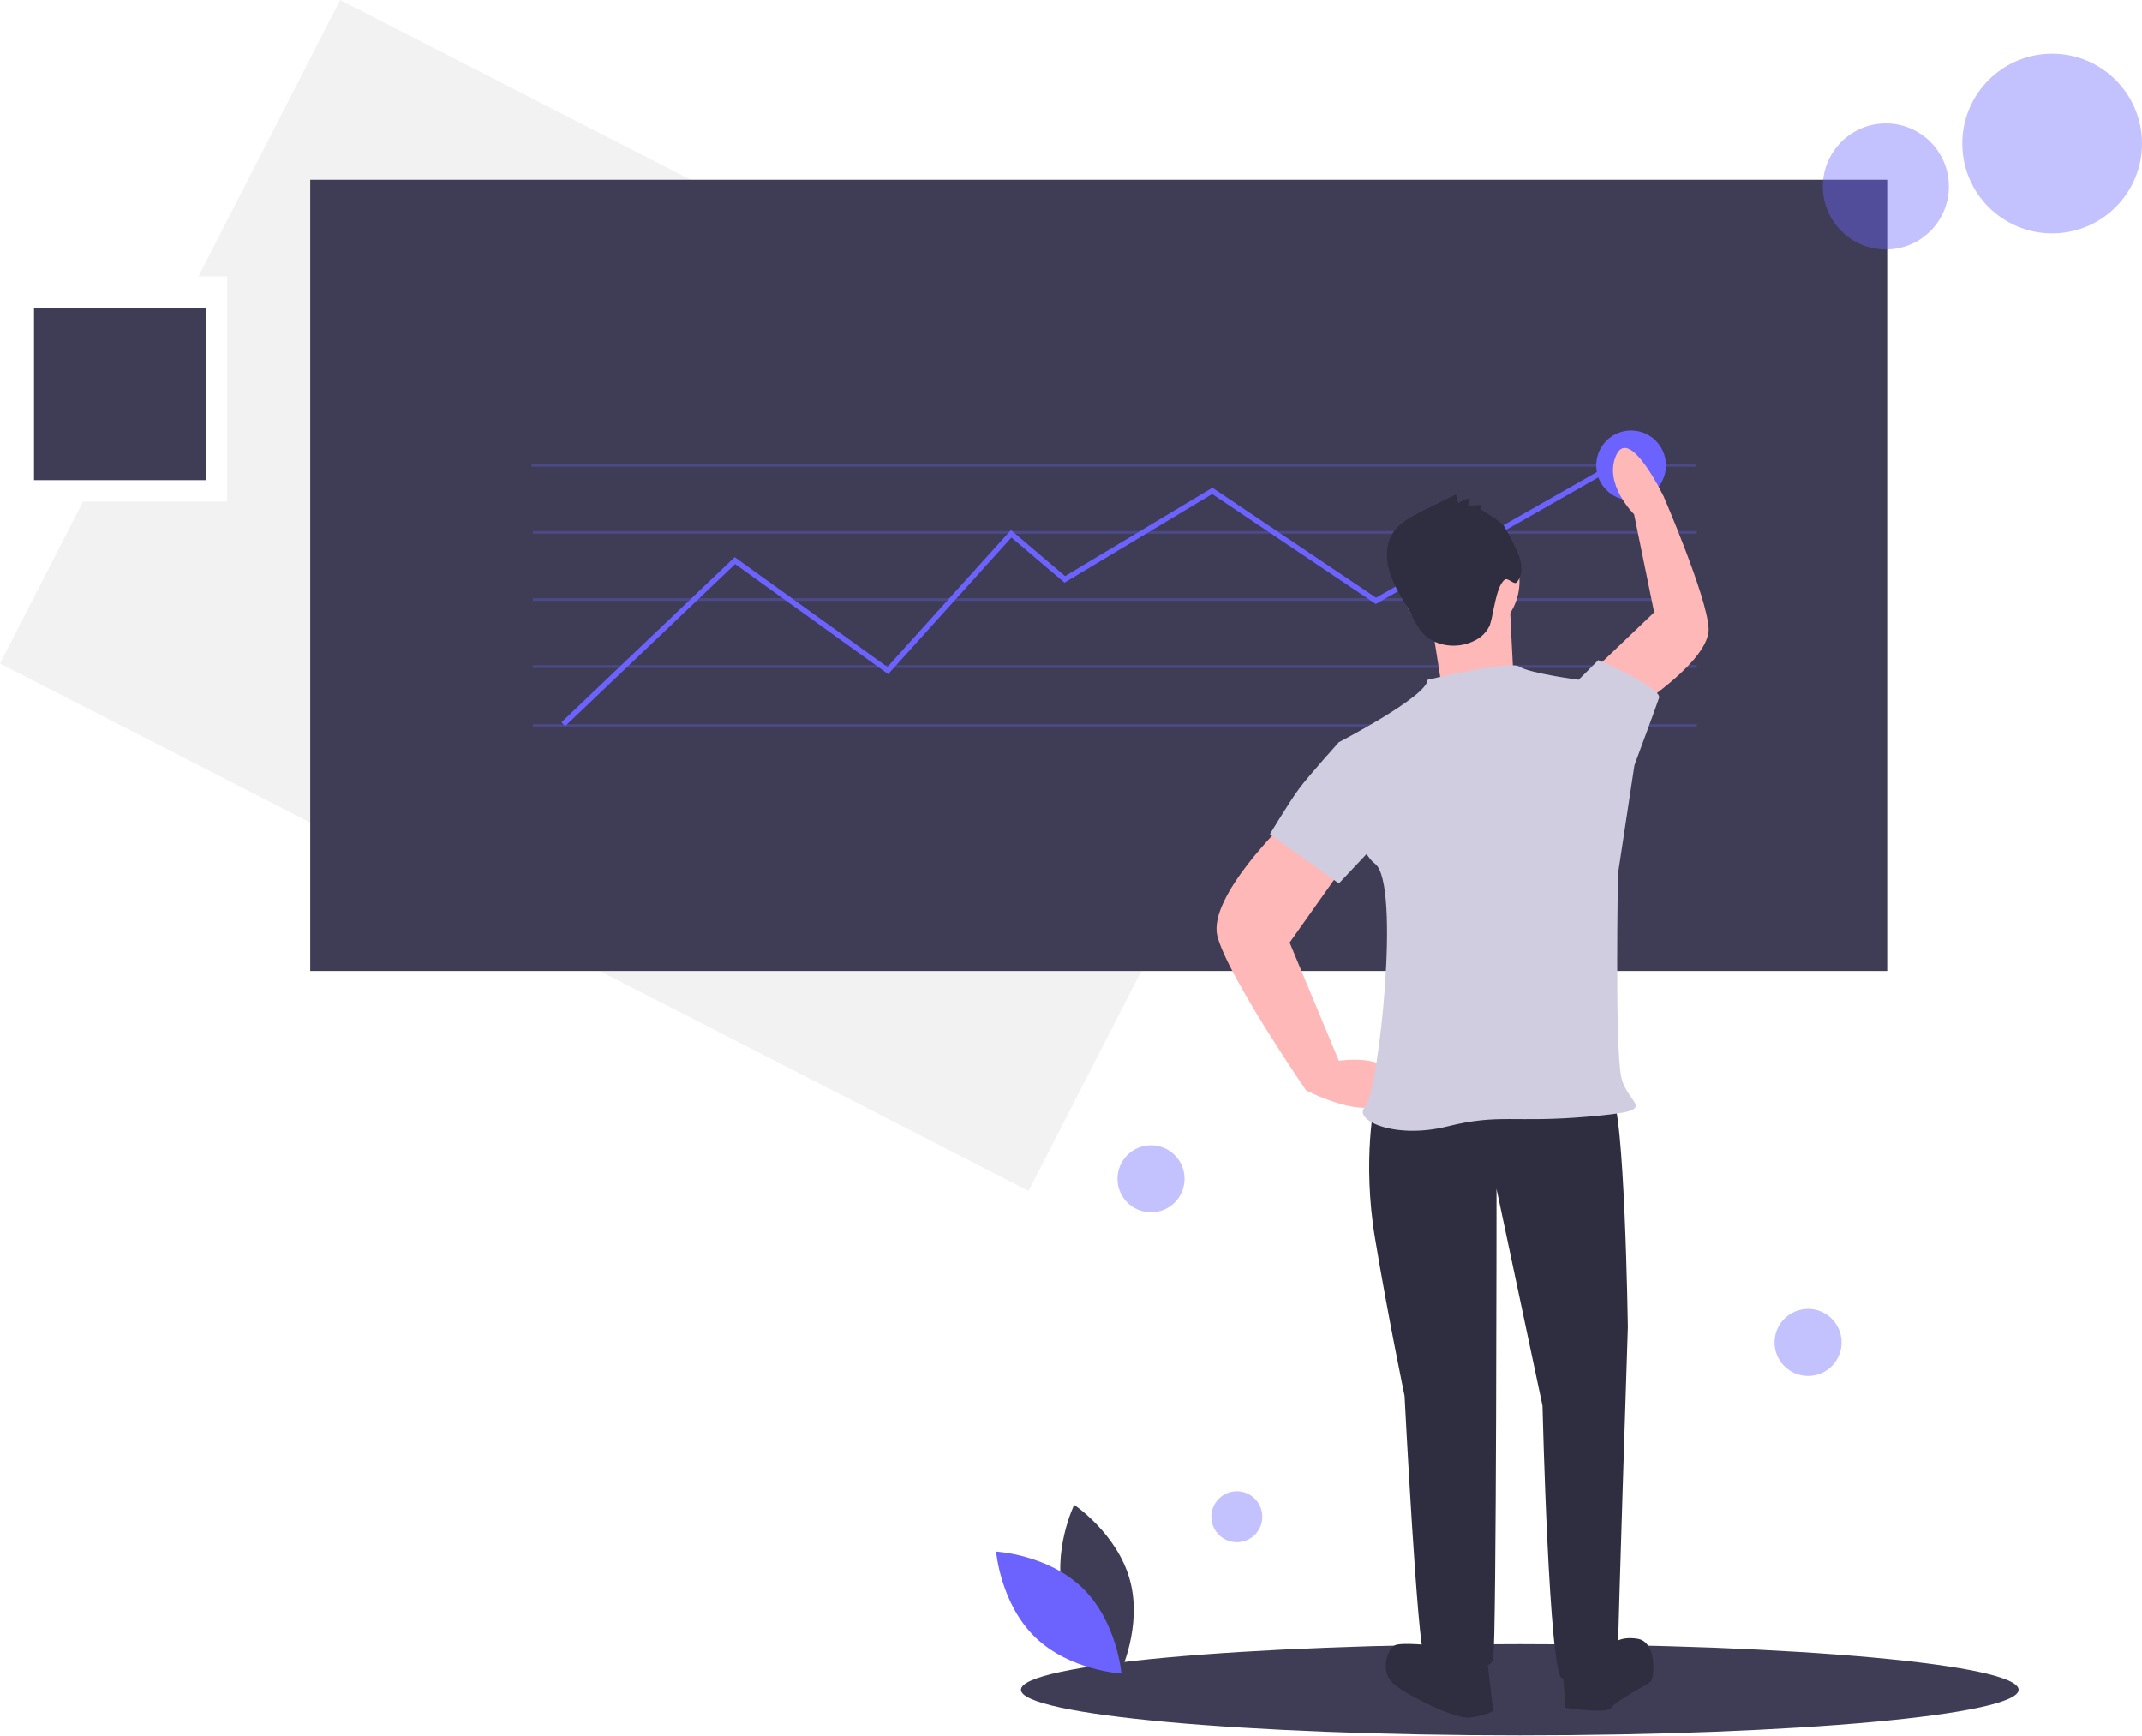
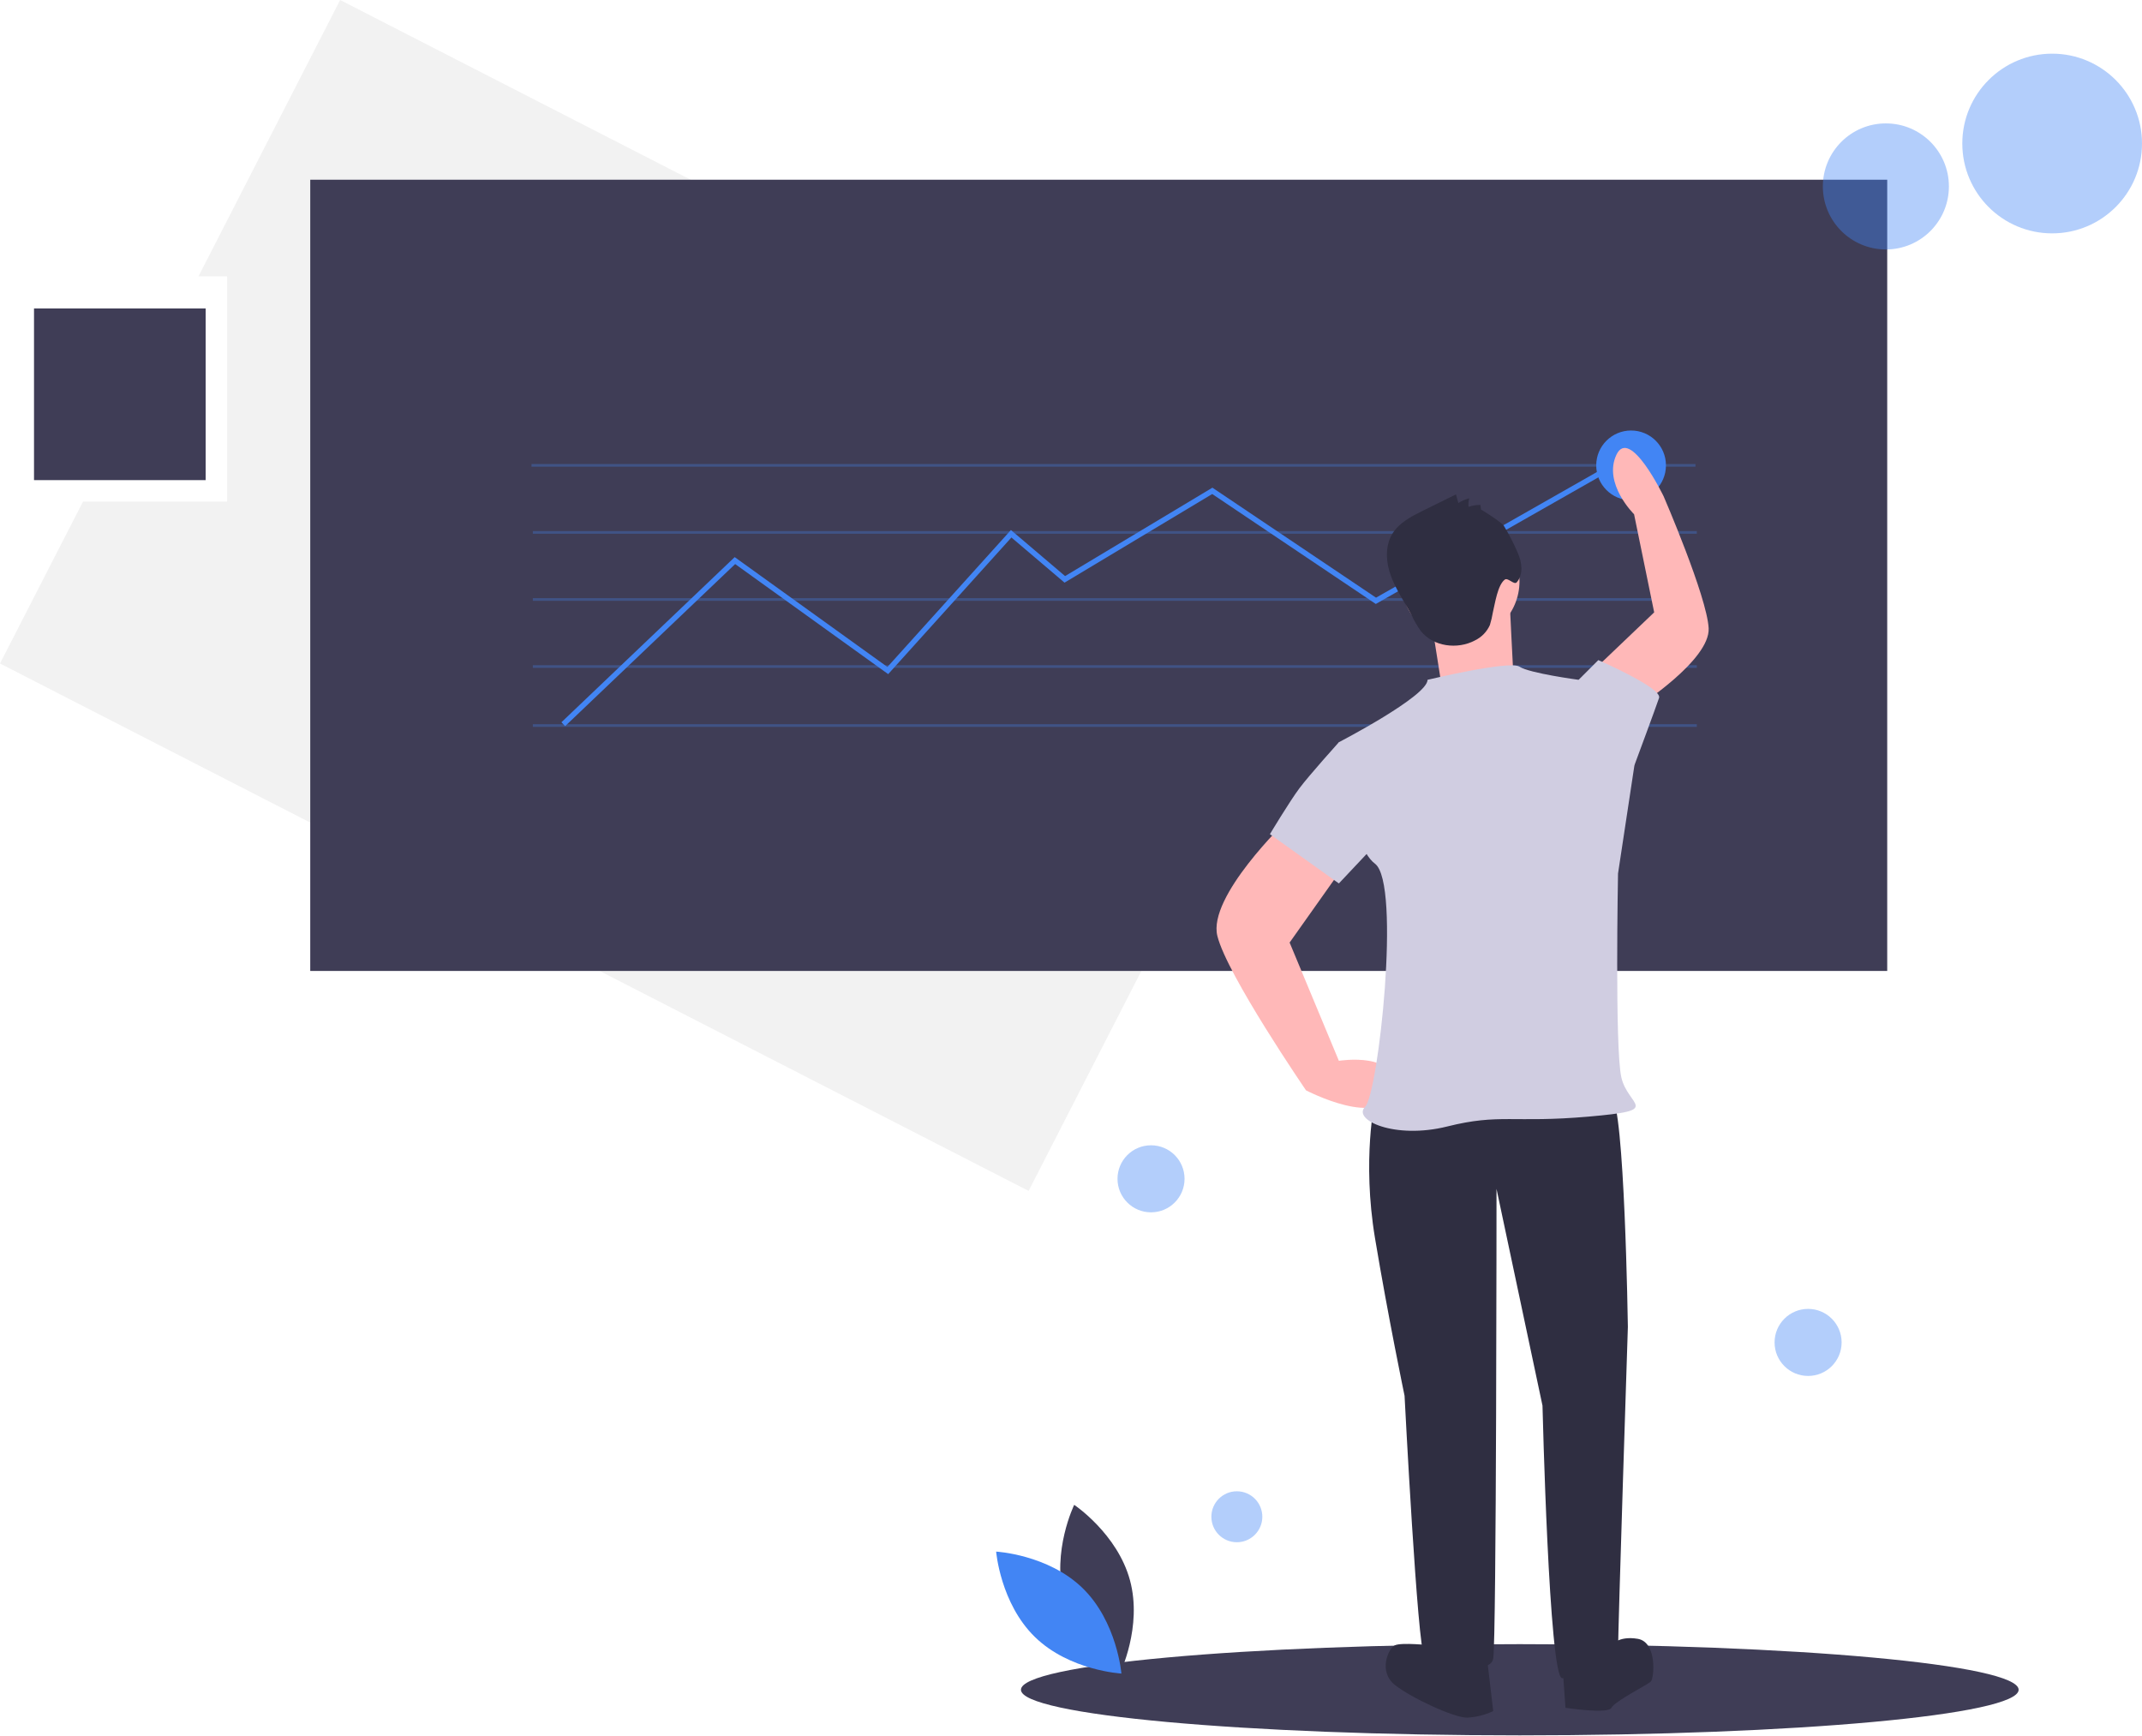
<svg xmlns="http://www.w3.org/2000/svg" id="bca70d0a-57dd-451b-a82c-bb6927f27458" data-name="Layer 1" width="798.681" height="647.009" viewBox="0 0 798.681 647.009">
  <polygon points="126.832 0 74.02 103.009 84.681 103.009 84.681 187.009 30.953 187.009 0 247.381 383.53 444.017 510.363 196.636 126.832 0" fill="#f2f2f2" />
  <rect x="115.681" y="67.009" width="588" height="295" fill="#3f3d56" />
-   <rect x="198.181" y="173.009" width="434" height="1" fill="#6c63ff" opacity="0.3" />
-   <rect x="198.681" y="198.009" width="434" height="1" fill="#6c63ff" opacity="0.3" />
-   <rect x="198.681" y="248.009" width="434" height="1" fill="#6c63ff" opacity="0.3" />
-   <rect x="198.681" y="270.009" width="434" height="1" fill="#6c63ff" opacity="0.3" />
-   <rect x="198.681" y="223.009" width="434" height="1" fill="#6c63ff" opacity="0.3" />
+   <rect x="198.181" y="173.009" width="434" height="1" fill="#4285f4" opacity="0.3" />
+   <rect x="198.681" y="198.009" width="434" height="1" fill="#4285f4" opacity="0.3" />
+   <rect x="198.681" y="248.009" width="434" height="1" fill="#4285f4" opacity="0.3" />
+   <rect x="198.681" y="270.009" width="434" height="1" fill="#4285f4" opacity="0.3" />
+   <rect x="198.681" y="223.009" width="434" height="1" fill="#4285f4" opacity="0.3" />
  <ellipse cx="566.681" cy="630.009" rx="186" ry="17" fill="#3f3d56" />
-   <polygon points="210.722 270.733 209.342 269.285 273.943 207.712 330.889 248.674 376.94 197.618 397.133 214.782 452.062 181.824 513.076 222.833 608.837 168.364 609.825 170.102 512.988 225.184 452.002 184.193 396.931 217.235 377.124 200.399 331.175 251.343 274.121 210.305 210.722 270.733" fill="#6c63ff" />
+   <polygon points="210.722 270.733 209.342 269.285 273.943 207.712 330.889 248.674 376.94 197.618 397.133 214.782 452.062 181.824 513.076 222.833 608.837 168.364 609.825 170.102 512.988 225.184 452.002 184.193 396.931 217.235 377.124 200.399 331.175 251.343 274.121 210.305 210.722 270.733" fill="#4285f4" />
  <path d="M597.416,722.342c4.7,17.374,20.798,28.134,20.798,28.134s8.478-17.409,3.778-34.782-20.798-28.134-20.798-28.134S592.716,704.968,597.416,722.342Z" transform="translate(-200.6594 -126.4957)" fill="#3f3d56" />
-   <path d="M604.322,718.608c12.897,12.554,14.472,31.854,14.472,31.854s-19.335-1.056-32.231-13.61-14.472-31.854-14.472-31.854S591.426,706.054,604.322,718.608Z" transform="translate(-200.6594 -126.4957)" fill="#6c63ff" />
-   <circle cx="765.181" cy="53.509" r="33.5" fill="#6c63ff" opacity="0.4" />
-   <circle cx="703.181" cy="69.509" r="23.5" fill="#6c63ff" opacity="0.4" />
-   <circle cx="674.181" cy="500.509" r="12.5" fill="#6c63ff" opacity="0.4" />
-   <circle cx="461.181" cy="565.509" r="9.5" fill="#6c63ff" opacity="0.4" />
-   <circle cx="429.181" cy="439.509" r="12.5" fill="#6c63ff" opacity="0.4" />
-   <circle cx="608.181" cy="173.509" r="13" fill="#6c63ff" />
+   <path d="M604.322,718.608c12.897,12.554,14.472,31.854,14.472,31.854s-19.335-1.056-32.231-13.61-14.472-31.854-14.472-31.854S591.426,706.054,604.322,718.608Z" transform="translate(-200.6594 -126.4957)" fill="#4285f4" />
+   <circle cx="765.181" cy="53.509" r="33.5" fill="#4285f4" opacity="0.4" />
+   <circle cx="703.181" cy="69.509" r="23.5" fill="#4285f4" opacity="0.4" />
+   <circle cx="674.181" cy="500.509" r="12.5" fill="#4285f4" opacity="0.4" />
+   <circle cx="461.181" cy="565.509" r="9.5" fill="#4285f4" opacity="0.4" />
+   <circle cx="429.181" cy="439.509" r="12.5" fill="#4285f4" opacity="0.4" />
+   <circle cx="608.181" cy="173.509" r="13" fill="#4285f4" />
  <path d="M724.373,535.47l-11.021,1.224s-4.898,22.041,0,51.429,11.021,58.776,11.021,58.776,4.898,95.511,7.347,96.736,24.49,8.572,25.715,1.224,1.224-175.104,1.224-175.104l17.143,80.817s2.449,101.634,7.347,101.634,20.817-1.224,20.817-9.796,3.674-121.226,3.674-121.226-1.224-83.266-6.123-85.715S724.373,535.47,724.373,535.47Z" transform="translate(-200.6594 -126.4957)" fill="#2f2e41" />
  <path d="M734.169,739.962s-11.021-1.224-13.47,0-6.122,9.796,0,14.694,22.041,12.245,26.939,12.245a25.331,25.331,0,0,0,9.796-2.449l-2.449-20.817Z" transform="translate(-200.6594 -126.4957)" fill="#2f2e41" />
  <path d="M783.149,746.084l1.224,17.143s15.919,2.449,17.143,0,13.47-8.572,14.694-9.796,2.449-14.694-4.898-15.919-9.796,2.449-9.796,2.449Z" transform="translate(-200.6594 -126.4957)" fill="#2f2e41" />
  <path d="M680.291,432.612s-29.388,28.164-25.715,42.858S687.638,533.021,687.638,533.021s28.164,14.694,31.837,0-19.592-11.021-19.592-11.021l-18.368-44.082,20.817-29.388Z" transform="translate(-200.6594 -126.4957)" fill="#ffb8b8" />
  <path d="M811.605,389.765s26.771-17.216,26.152-29.043-16.758-49.12-16.758-49.12-12.625-26.249-17.645-15.522,6.597,22.147,6.597,22.147l7.497,36.582-20.376,19.439Z" transform="translate(-200.6594 -126.4957)" fill="#ffb8b8" />
  <circle cx="544.53" cy="216.728" r="22.041" fill="#ffb8b8" />
  <path d="M734.169,356.693l3.674,23.266,26.939-4.898s-1.224-23.266-1.224-25.715S734.169,356.693,734.169,356.693Z" transform="translate(-200.6594 -126.4957)" fill="#ffb8b8" />
  <path d="M732.945,379.958s30.613-7.347,34.286-4.898,22.041,4.898,22.041,4.898l20.817,31.837-6.122,40.409s-1.225,64.899,1.224,75.919,15.919,12.245-12.245,14.694-33.062-1.224-52.654,3.674-35.511-2.449-30.613-7.347,13.47-83.266,3.674-90.613-13.47-45.307-13.47-45.307S732.945,386.081,732.945,379.958Z" transform="translate(-200.6594 -126.4957)" fill="#d0cde1" />
  <path d="M785.598,383.632l3.674-3.674,7.347-7.347s23.878,10.408,22.653,14.082-9.184,25.102-9.184,25.102l-11.021,3.674Z" transform="translate(-200.6594 -126.4957)" fill="#d0cde1" />
  <path d="M714.577,405.673l-14.694-2.449s-11.021,12.245-14.694,17.143-11.021,17.143-11.021,17.143l25.715,18.368,19.592-20.817Z" transform="translate(-200.6594 -126.4957)" fill="#d0cde1" />
  <path d="M752.882,316.52l-.226-1.766a13.88,13.88,0,0,0-4.411.693,7.247,7.247,0,0,1,.272-3.173,14.108,14.108,0,0,0-4.083,1.775l-.89-3.222-12.241,6.033c-4.394,2.166-9.027,4.545-11.539,8.751-2.8,4.689-2.313,10.715-.399,15.83s5.095,9.641,7.645,14.471a36.154,36.154,0,0,0,3.474,5.913c4.621,5.76,13.615,6.924,20.129,3.447a11.649,11.649,0,0,0,5.578-5.74,37.302,37.302,0,0,0,1.114-4.753c.806-3.292,1.741-10.086,4.415-12.168,1.176-.916,3.509,2.121,4.484.993,2.505-2.9,1.98-7.371.424-10.874a79.34,79.34,0,0,0-5.223-10.188C760.564,321.23,752.855,316.309,752.882,316.52Z" transform="translate(-200.6594 -126.4957)" fill="#2f2e41" />
  <rect x="12.681" y="115.009" width="64" height="64" fill="#3f3d56" />
</svg>
